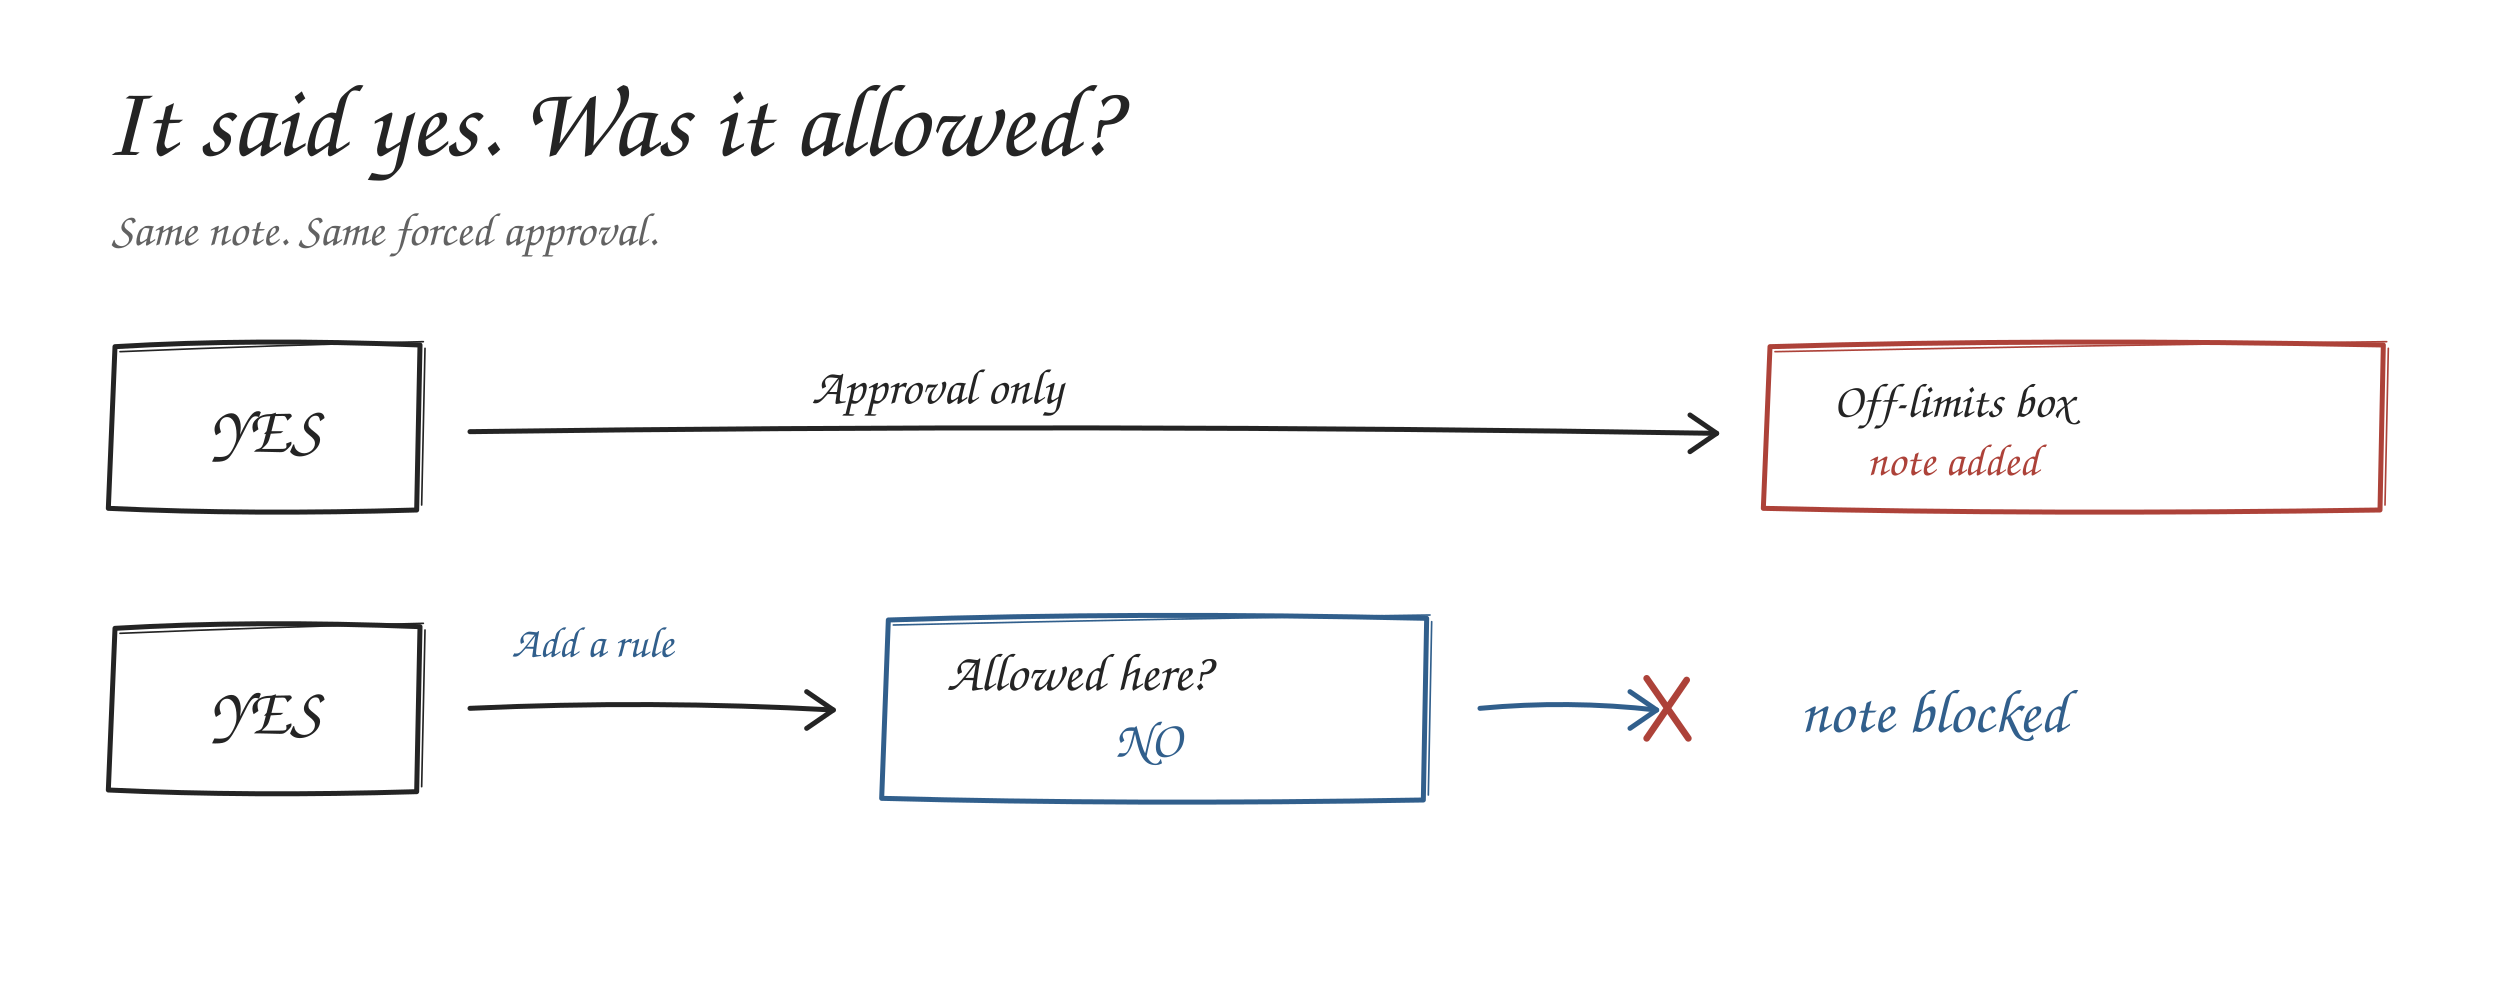
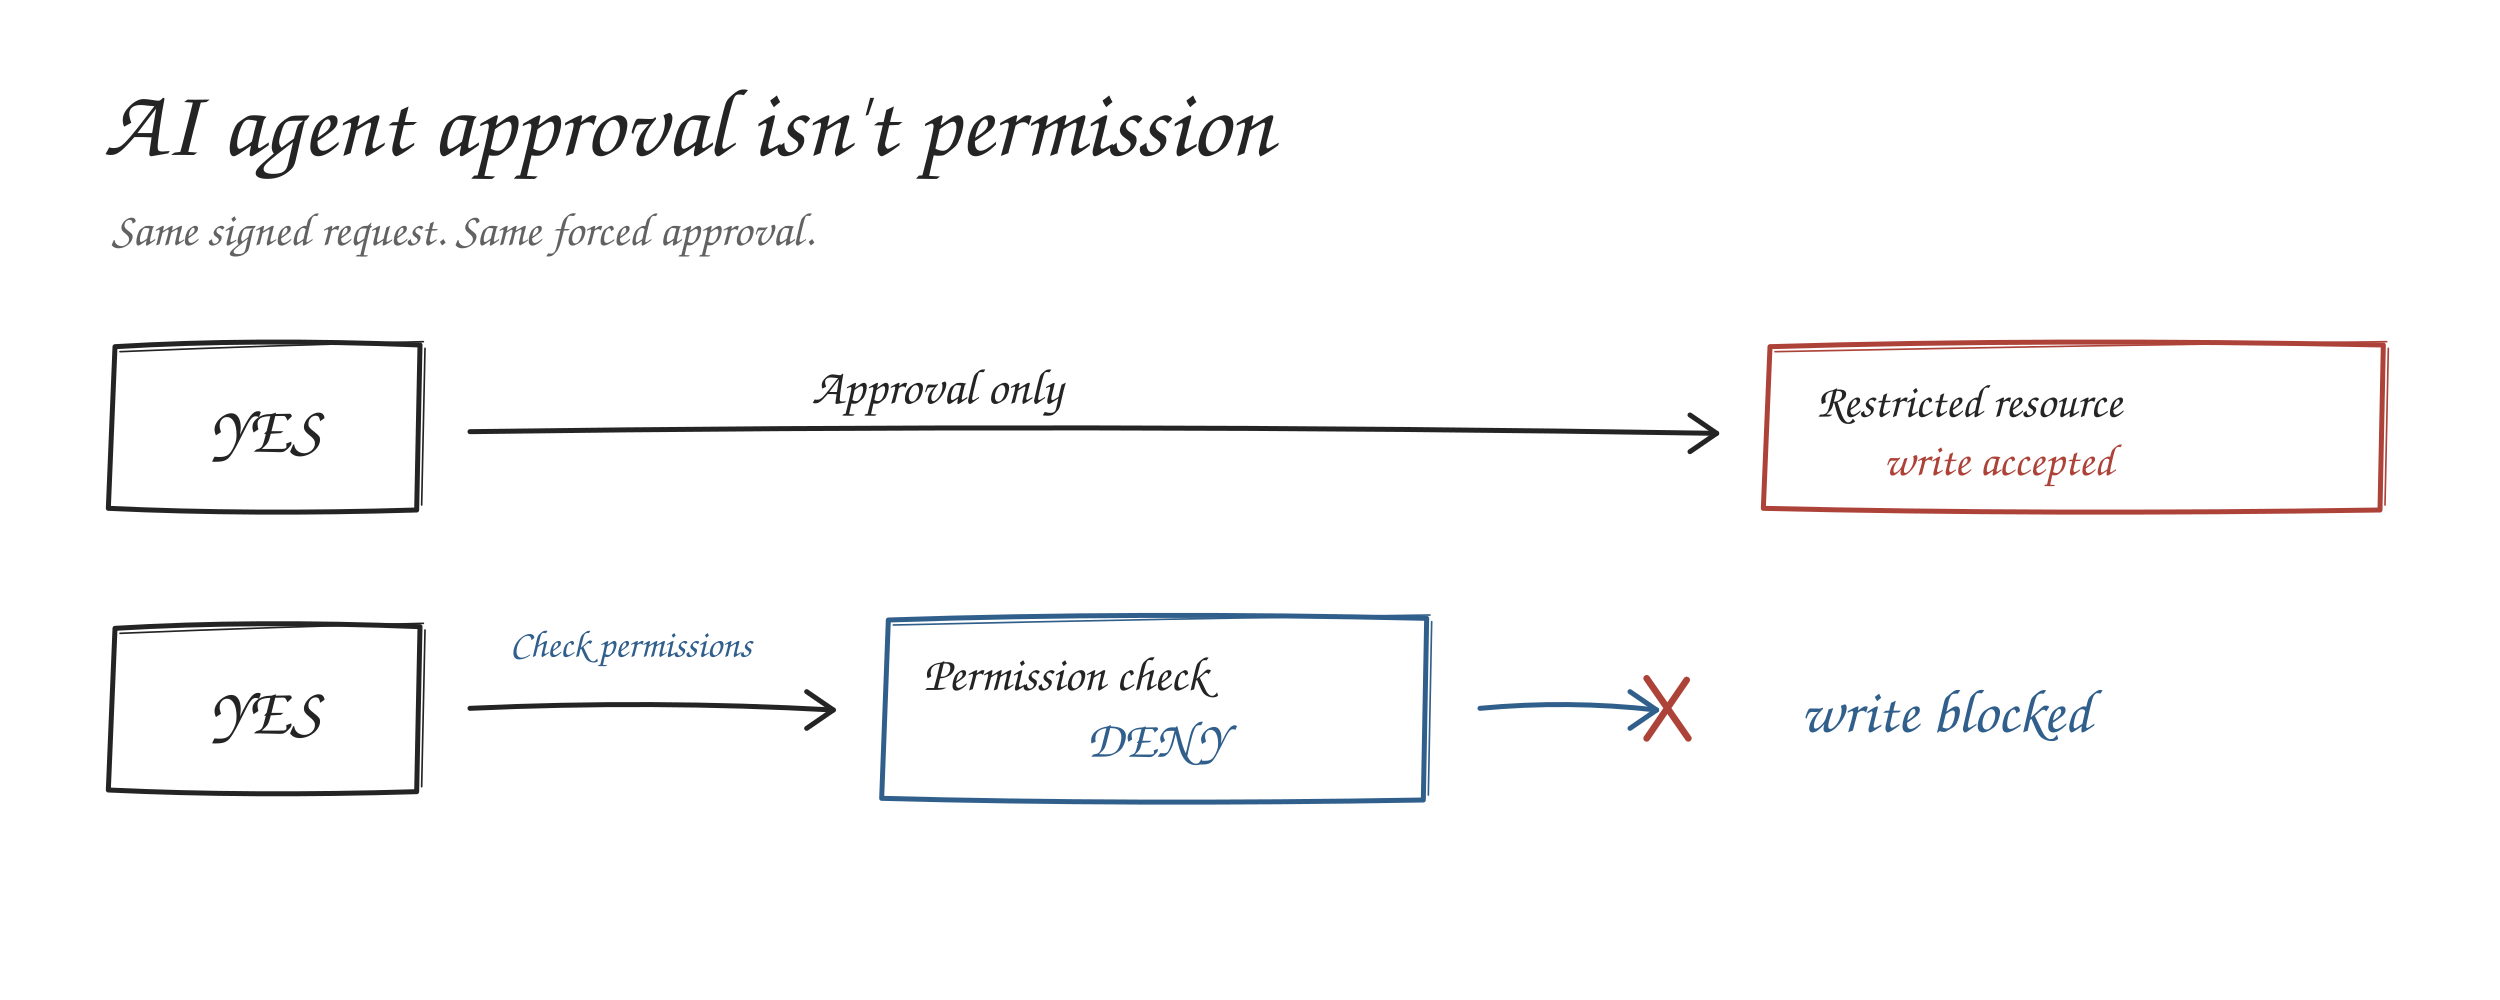
- <svg xmlns="http://www.w3.org/2000/svg" width="1500" height="600" viewBox="0 0 1500 600" role="img" aria-label="The same forced approval lets a note through in the control, while a separate permission rule blocks it.">
+ <svg xmlns="http://www.w3.org/2000/svg" width="1500" height="600" viewBox="0 0 1500 600" role="img" aria-label="AI agent execution: the same signed request and forced approval permit an unauthorized write in the control; an independent permission check blocks execution.">
  <rect width="1500" height="600" fill="white" />
  <style>text{font-family:Chalkboard,"Comic Sans MS",cursive}.small{font-family:Arial,Helvetica,sans-serif}</style>
-   <text x="62" y="93" font-size="62" fill="#242424" class="pen">It said yes. Was it allowed?</text>
-   <text x="67" y="147" font-size="28" fill="#626262" class="pen">Same note. Same forced approval.</text>
+   <text x="62" y="93" font-size="58" fill="#242424" class="pen">AI agent approval isn't permission</text>
+   <text x="67" y="147" font-size="28" fill="#626262" class="pen">Same signed request. Same forced approval.</text>
  <path d="M 69 208 Q 152.1 203 252 207 L 250 306 Q 150.25 309 65 305 Z" stroke="#242424" stroke-width="3" stroke-linecap="round" stroke-linejoin="round" fill="none" />
  <path d="M 72 211 Q 168.75 207 254 205 M 255 209 L 253 303" stroke="#242424" stroke-width="1" stroke-linecap="round" stroke-linejoin="round" fill="none" />
  <text x="126" y="271" font-size="40" fill="#242424" class="pen">YES</text>
  <path d="M282 259 Q656.0 254 1030 260" stroke="#242424" stroke-width="3" stroke-linecap="round" stroke-linejoin="round" fill="none" />
  <path d="M1014 249 L1030 260 L1014 271" stroke="#242424" stroke-width="3" stroke-linecap="round" stroke-linejoin="round" fill="none" />
  <text x="487" y="242" font-size="30" fill="#242424" class="pen">Approval only</text>
  <path d="M 1062 208 Q 1230.2 203 1430 207 L 1428 306 Q 1226.5 309 1058 305 Z" stroke="#ad4239" stroke-width="3" stroke-linecap="round" stroke-linejoin="round" fill="none" />
  <path d="M 1065 211 Q 1263.5 207 1432 205 M 1433 209 L 1431 303" stroke="#ad4239" stroke-width="1" stroke-linecap="round" stroke-linejoin="round" fill="none" />
-   <text x="1100" y="250" font-size="29" fill="#242424" class="pen">Off-limits box</text>
-   <text x="1120" y="285" font-size="27" fill="#ad4239" class="pen">note added</text>
+   <text x="1090" y="250" font-size="28" fill="#242424" class="pen">Restricted resource</text>
+   <text x="1130" y="285" font-size="27" fill="#ad4239" class="pen">write accepted</text>
  <path d="M 69 377 Q 152.1 372 252 376 L 250 475 Q 150.25 478 65 474 Z" stroke="#242424" stroke-width="3" stroke-linecap="round" stroke-linejoin="round" fill="none" />
  <path d="M 72 380 Q 168.75 376 254 374 M 255 378 L 253 472" stroke="#242424" stroke-width="1" stroke-linecap="round" stroke-linejoin="round" fill="none" />
  <text x="126" y="440" font-size="40" fill="#242424" class="pen">YES</text>
  <path d="M282 425 Q391.0 420 500 426" stroke="#242424" stroke-width="3" stroke-linecap="round" stroke-linejoin="round" fill="none" />
  <path d="M484 415 L500 426 L484 437" stroke="#242424" stroke-width="3" stroke-linecap="round" stroke-linejoin="round" fill="none" />
-   <text x="307" y="394" font-size="26" fill="#315f8c" class="pen">Add a rule</text>
+   <text x="306" y="394" font-size="23" fill="#315f8c" class="pen">Check permissions</text>
  <path d="M 533 372 Q 680.5 367 856 371 L 854 480 Q 677.25 483 529 479 Z" stroke="#315f8c" stroke-width="3" stroke-linecap="round" stroke-linejoin="round" fill="none" />
  <path d="M 536 375 Q 709.75 371 858 369 M 859 373 L 857 477" stroke="#315f8c" stroke-width="1" stroke-linecap="round" stroke-linejoin="round" fill="none" />
-   <text x="568" y="414" font-size="32" fill="#242424" class="pen">Allowed here?</text>
-   <text x="669" y="454" font-size="31" fill="#315f8c" class="pen">NO</text>
+   <text x="554" y="414" font-size="29" fill="#242424" class="pen">Permission check</text>
+   <text x="652" y="454" font-size="31" fill="#315f8c" class="pen">DENY</text>
  <path d="M888 425 Q941.0 420 994 426" stroke="#315f8c" stroke-width="3" stroke-linecap="round" stroke-linejoin="round" fill="none" />
  <path d="M978 415 L994 426 L978 437" stroke="#315f8c" stroke-width="3" stroke-linecap="round" stroke-linejoin="round" fill="none" />
  <path d="M988 407 L1013 443 M1012 408 L988 443" stroke="#ad4239" stroke-width="4" stroke-linecap="round" stroke-linejoin="round" fill="none" />
-   <text x="1080" y="439" font-size="37" fill="#315f8c" class="pen">note blocked</text>
+   <text x="1080" y="439" font-size="37" fill="#315f8c" class="pen">write blocked</text>
</svg>
